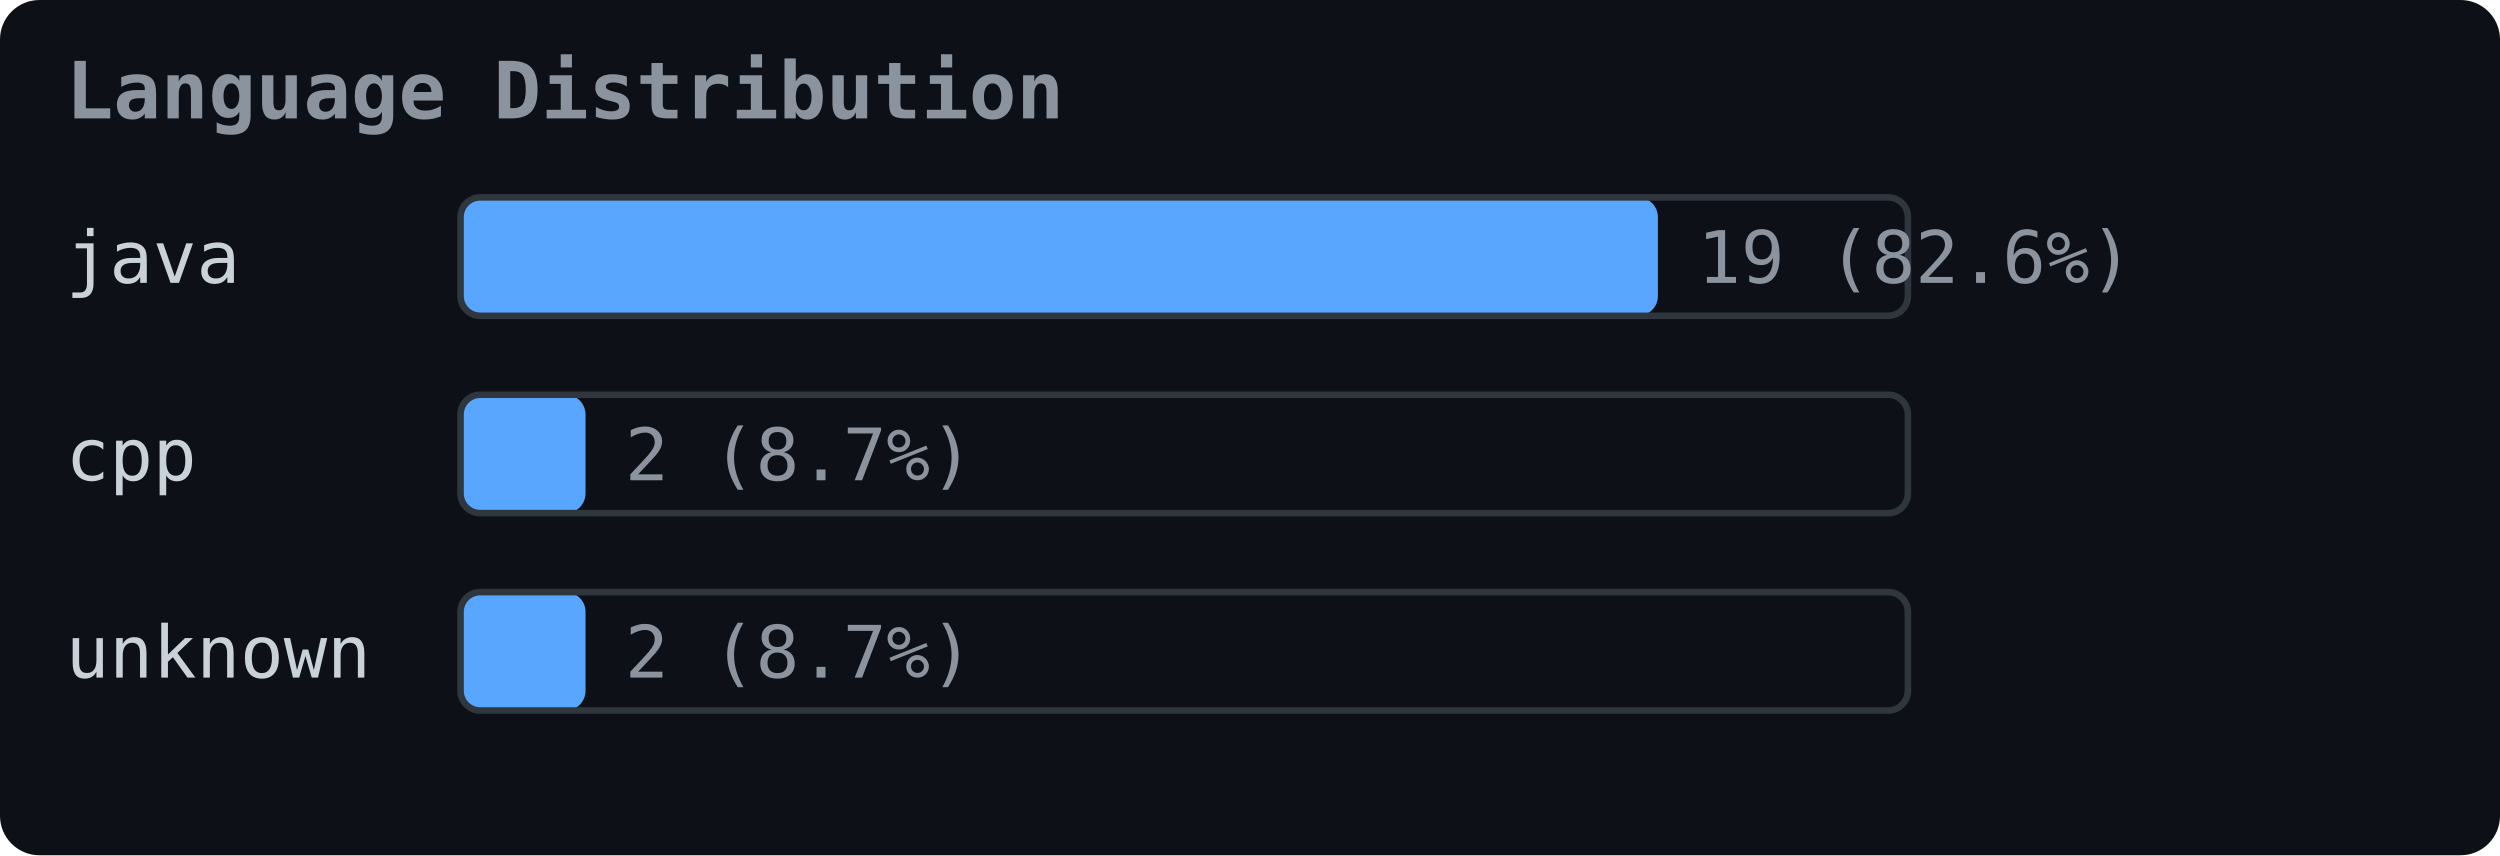
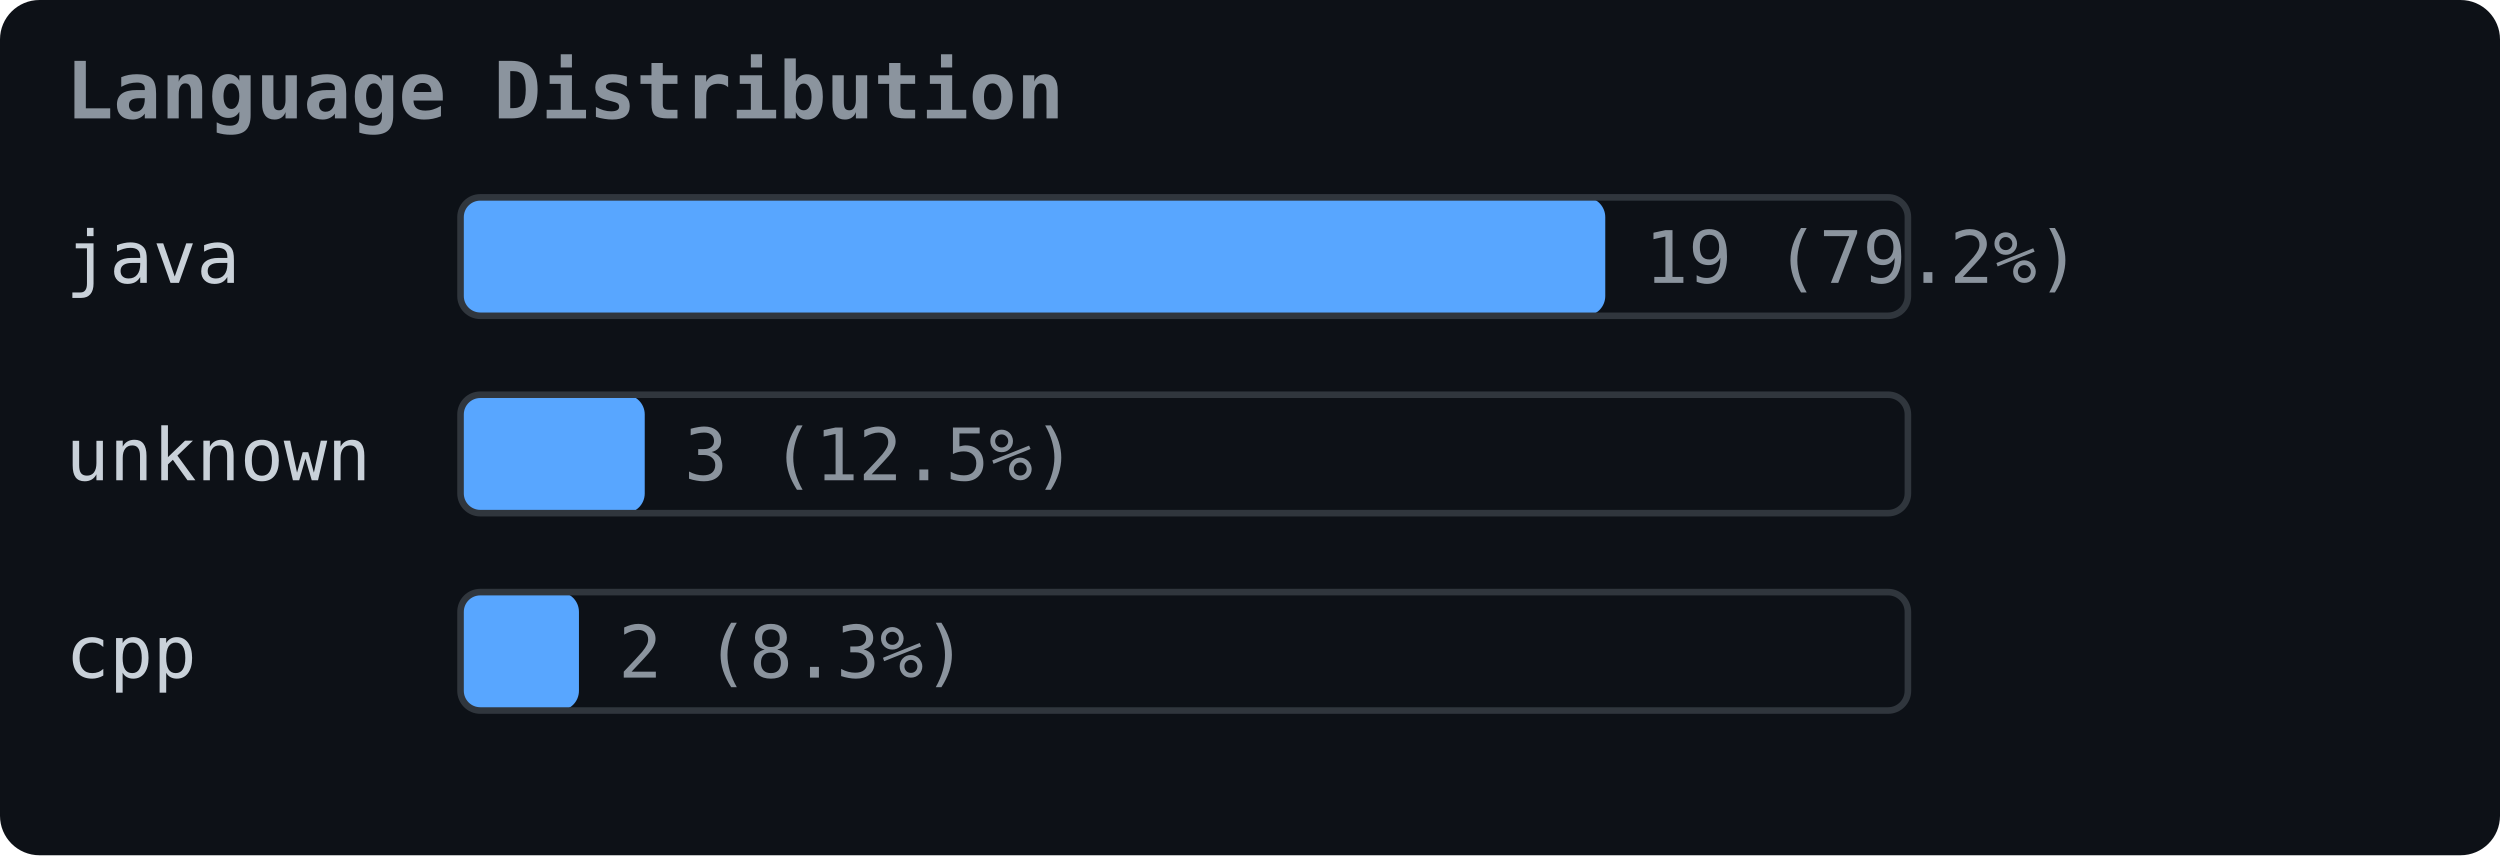
<svg xmlns="http://www.w3.org/2000/svg" width="380" height="130" viewBox="0 0 {width} {height}">
  <rect width="380" height="130" fill="#0d1117" rx="6" />
  <text x="10" y="18" font-size="12" fill="#8b949e" font-family="monospace" font-weight="bold">Language Distribution</text>
  <text x="10" y="43" font-size="11" fill="#c9d1d9" font-family="monospace">java   </text>
-   <rect x="70" y="30" width="182" height="18" rx="3" fill="#58a6ff" />
+   <rect x="70" y="30" width="174" height="18" rx="3" fill="#58a6ff" />
  <rect x="70" y="30" width="220" height="18" rx="3" fill="none" stroke="#30363d" />
-   <text x="258" y="43" font-size="11" fill="#8b949e" font-family="monospace">19 (82.6%)</text>
-   <text x="10" y="73" font-size="11" fill="#c9d1d9" font-family="monospace">cpp    </text>
-   <rect x="70" y="60" width="19" height="18" rx="3" fill="#58a6ff" />
+   <text x="250" y="43" font-size="11" fill="#8b949e" font-family="monospace">19 (79.2%)</text>
+   <text x="10" y="73" font-size="11" fill="#c9d1d9" font-family="monospace">unknown</text>
+   <rect x="70" y="60" width="28" height="18" rx="3" fill="#58a6ff" />
  <rect x="70" y="60" width="220" height="18" rx="3" fill="none" stroke="#30363d" />
-   <text x="95" y="73" font-size="11" fill="#8b949e" font-family="monospace">2 (8.7%)</text>
-   <text x="10" y="103" font-size="11" fill="#c9d1d9" font-family="monospace">unknown</text>
-   <rect x="70" y="90" width="19" height="18" rx="3" fill="#58a6ff" />
+   <text x="104" y="73" font-size="11" fill="#8b949e" font-family="monospace">3 (12.5%)</text>
+   <text x="10" y="103" font-size="11" fill="#c9d1d9" font-family="monospace">cpp    </text>
+   <rect x="70" y="90" width="18" height="18" rx="3" fill="#58a6ff" />
  <rect x="70" y="90" width="220" height="18" rx="3" fill="none" stroke="#30363d" />
-   <text x="95" y="103" font-size="11" fill="#8b949e" font-family="monospace">2 (8.7%)</text>
+   <text x="94" y="103" font-size="11" fill="#8b949e" font-family="monospace">2 (8.3%)</text>
</svg>
